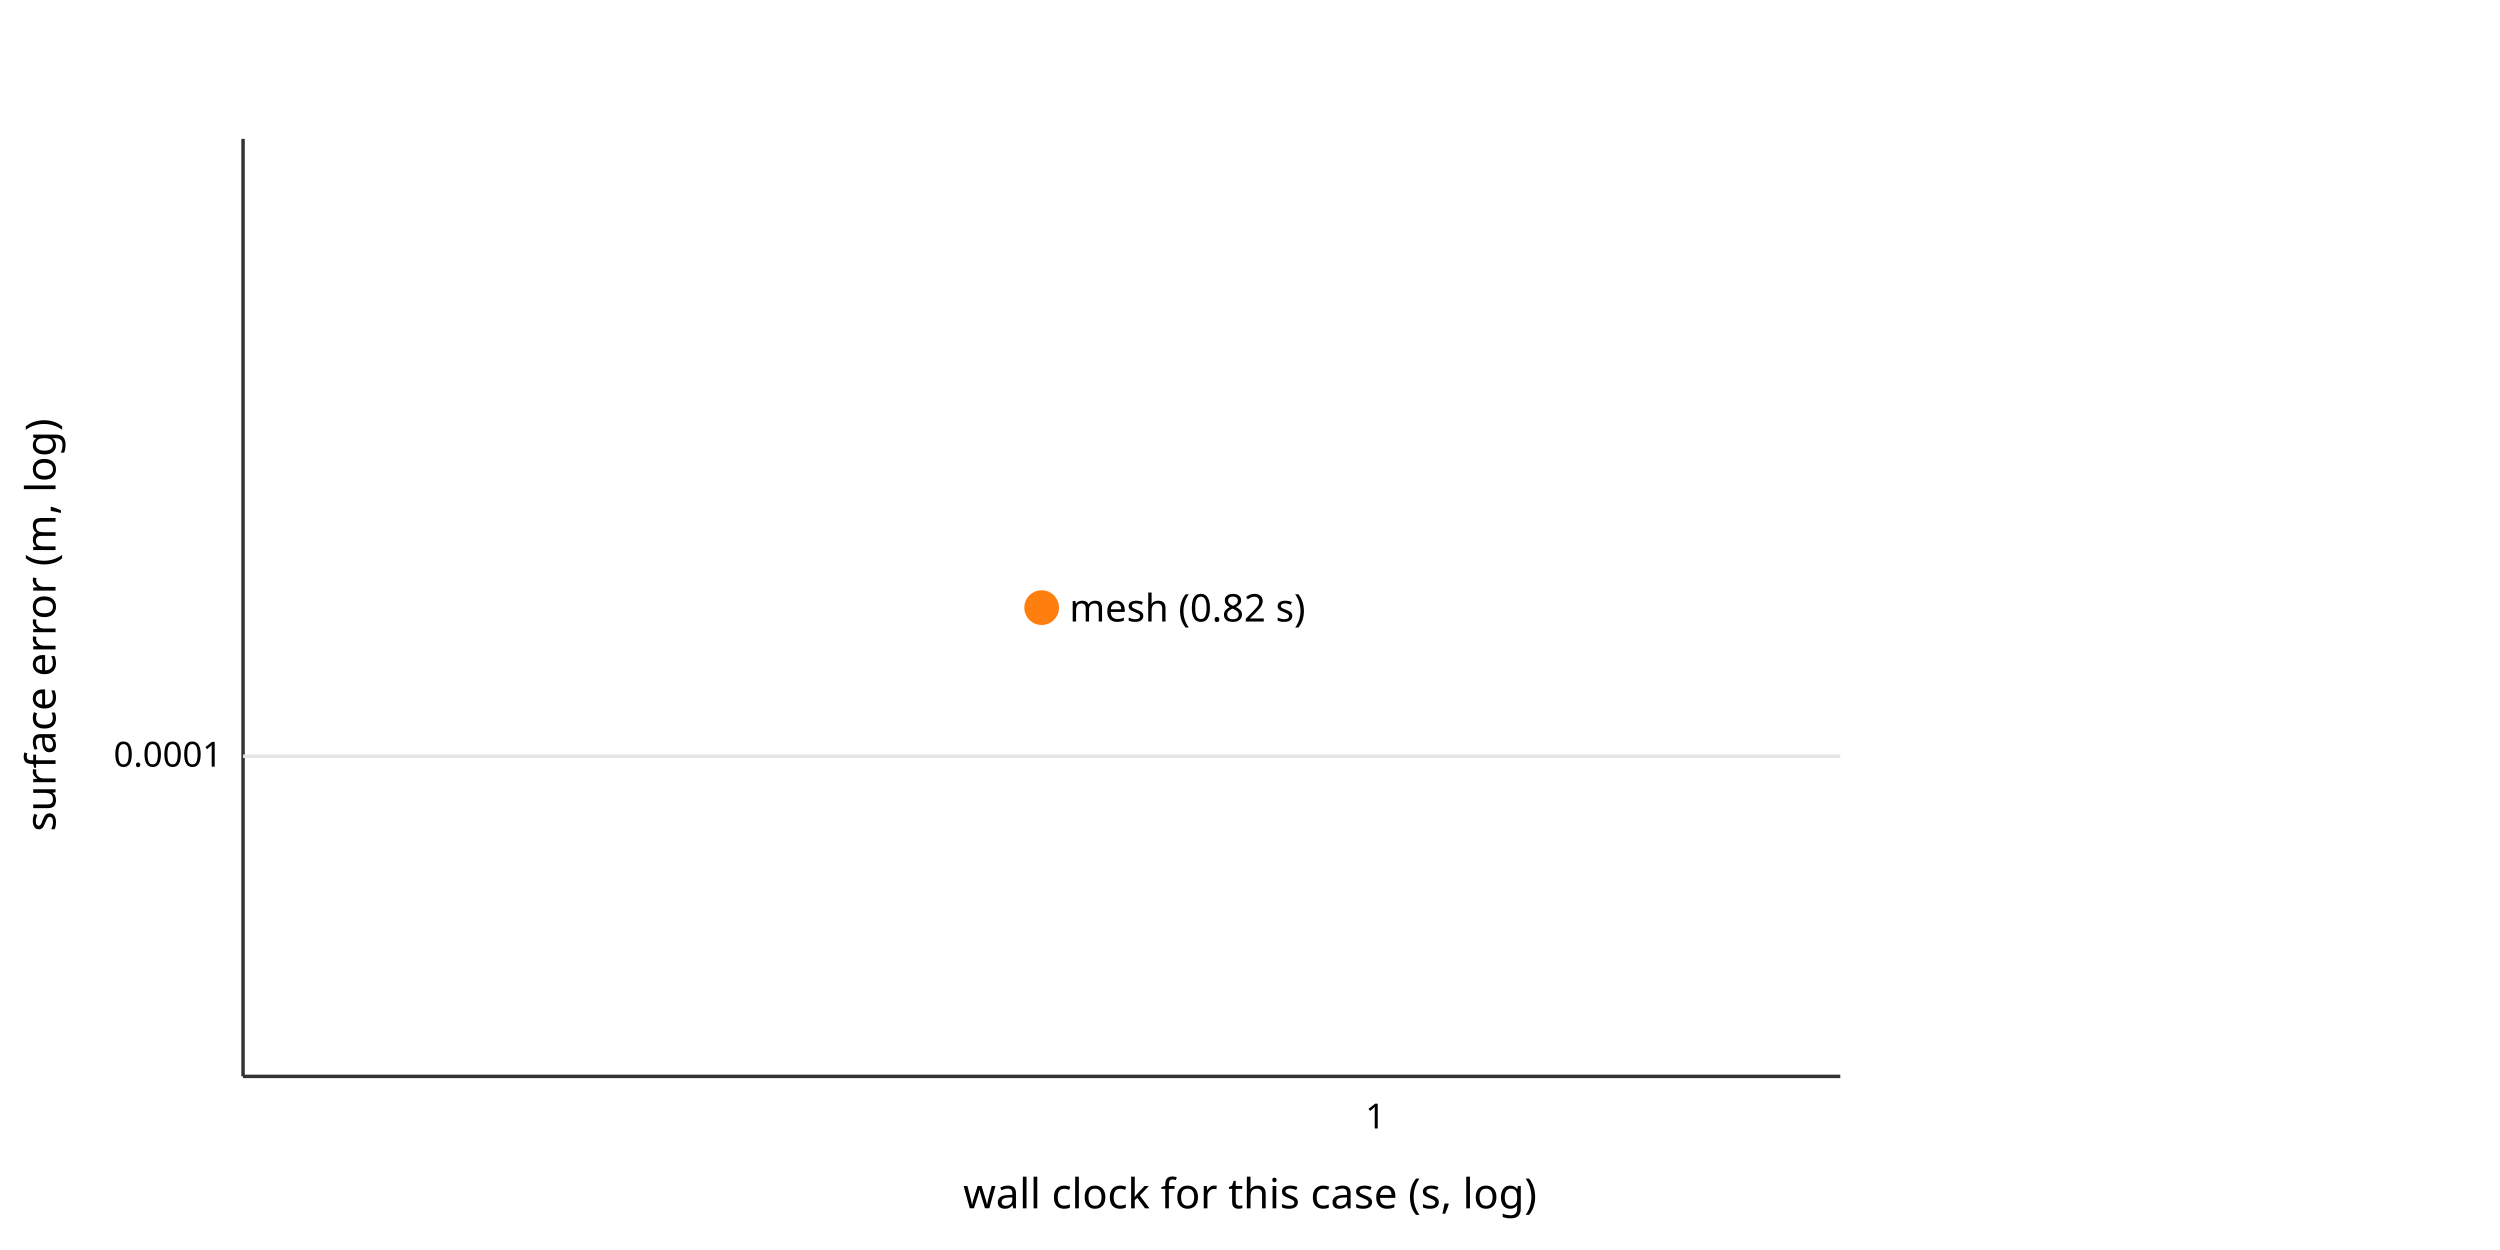
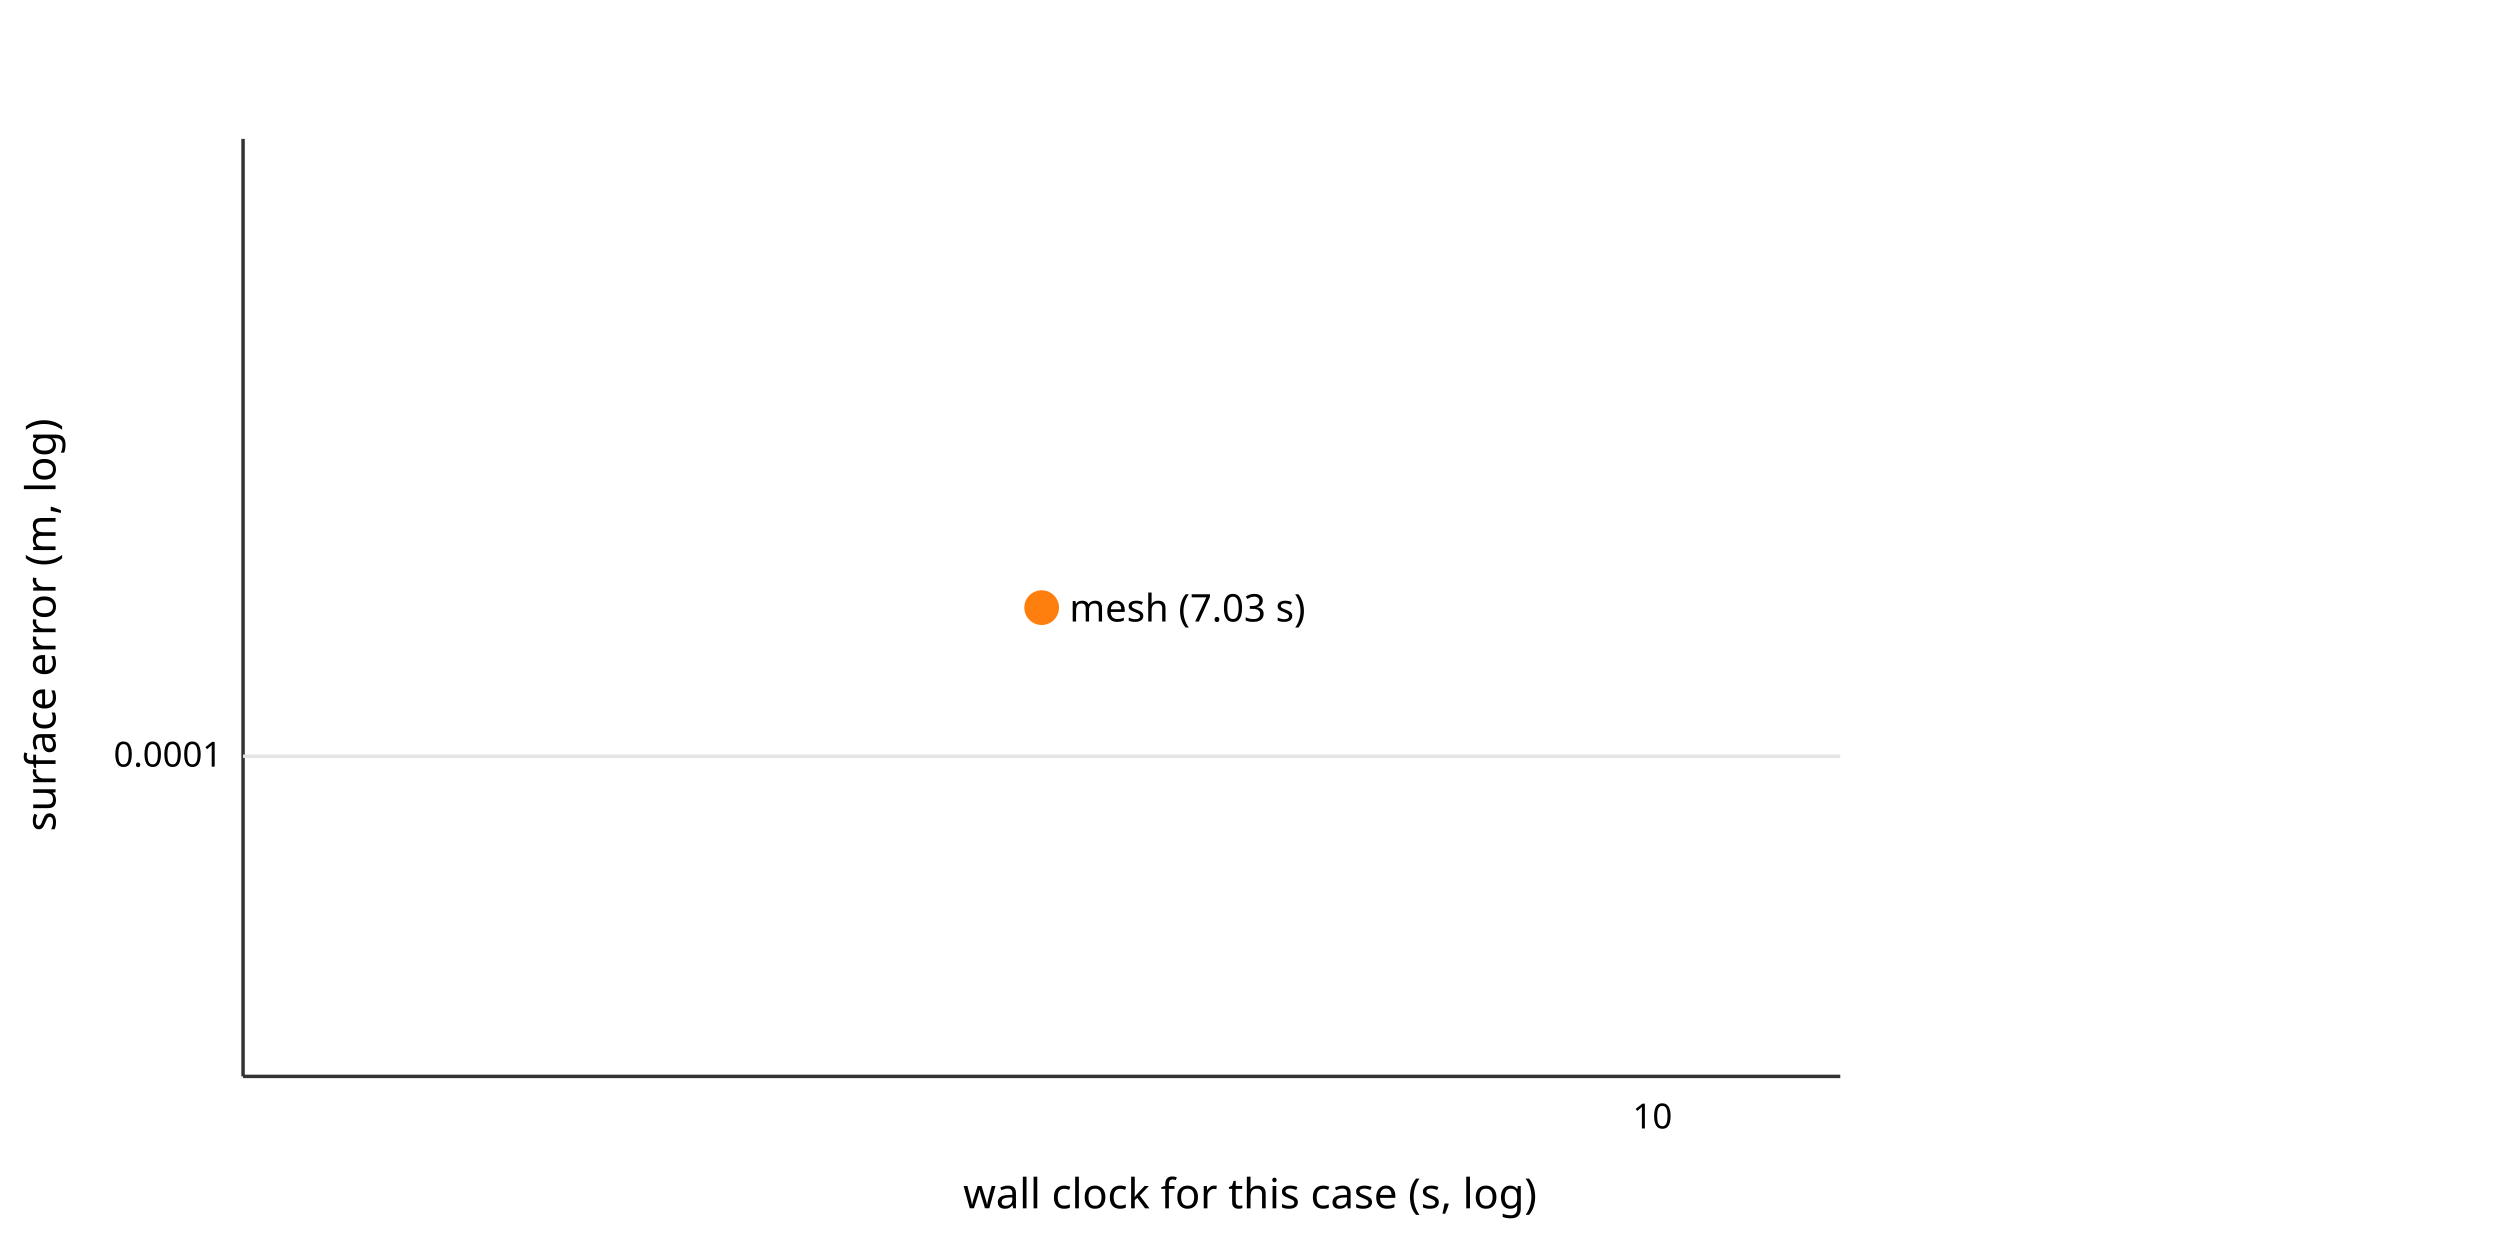
<svg xmlns="http://www.w3.org/2000/svg" width="720" height="360" viewBox="0 0 720 360">
  <rect width="100%" height="100%" fill="#ffffff" />
  <line x1="70.0" y1="310.0" x2="530.0" y2="310.0" stroke="#333" />
  <line x1="70.0" y1="40.0" x2="70.0" y2="310.0" stroke="#333" />
  <text x="360" y="348" font-family="sans-serif" font-size="12" text-anchor="middle">wall clock for this case (s, log)</text>
  <text x="16" y="180" font-family="sans-serif" font-size="12" text-anchor="middle" transform="rotate(-90 16 180)">surface error (m, log)</text>
-   <text x="-753.9" y="325.0" font-family="sans-serif" font-size="10" text-anchor="middle">0.1</text>
-   <text x="396.1" y="325.0" font-family="sans-serif" font-size="10" text-anchor="middle">1</text>
-   <text x="1546.1" y="325.0" font-family="sans-serif" font-size="10" text-anchor="middle">10</text>
+   <text x="-674.1" y="325.0" font-family="sans-serif" font-size="10" text-anchor="middle">1</text>
+   <text x="475.9" y="325.0" font-family="sans-serif" font-size="10" text-anchor="middle">10</text>
+   <text x="1625.9" y="325.0" font-family="sans-serif" font-size="10" text-anchor="middle">100</text>
  <line x1="70.0" y1="667.8" x2="530.0" y2="667.8" stroke="#e5e5e5" />
  <text x="64.0" y="670.8" font-family="sans-serif" font-size="10" text-anchor="end">1e-05</text>
  <line x1="70.0" y1="217.8" x2="530.0" y2="217.8" stroke="#e5e5e5" />
  <text x="64.0" y="220.8" font-family="sans-serif" font-size="10" text-anchor="end">0.0001</text>
  <line x1="70.0" y1="-232.2" x2="530.0" y2="-232.2" stroke="#e5e5e5" />
  <text x="64.0" y="-229.2" font-family="sans-serif" font-size="10" text-anchor="end">0.001</text>
  <circle cx="300.0" cy="175.0" r="5" fill="#ff7f0e" />
-   <text x="308.0" y="179.0" font-family="sans-serif" font-size="11">mesh (0.82 s)</text>
+   <text x="308.0" y="179.0" font-family="sans-serif" font-size="11">mesh (7.03 s)</text>
</svg>
